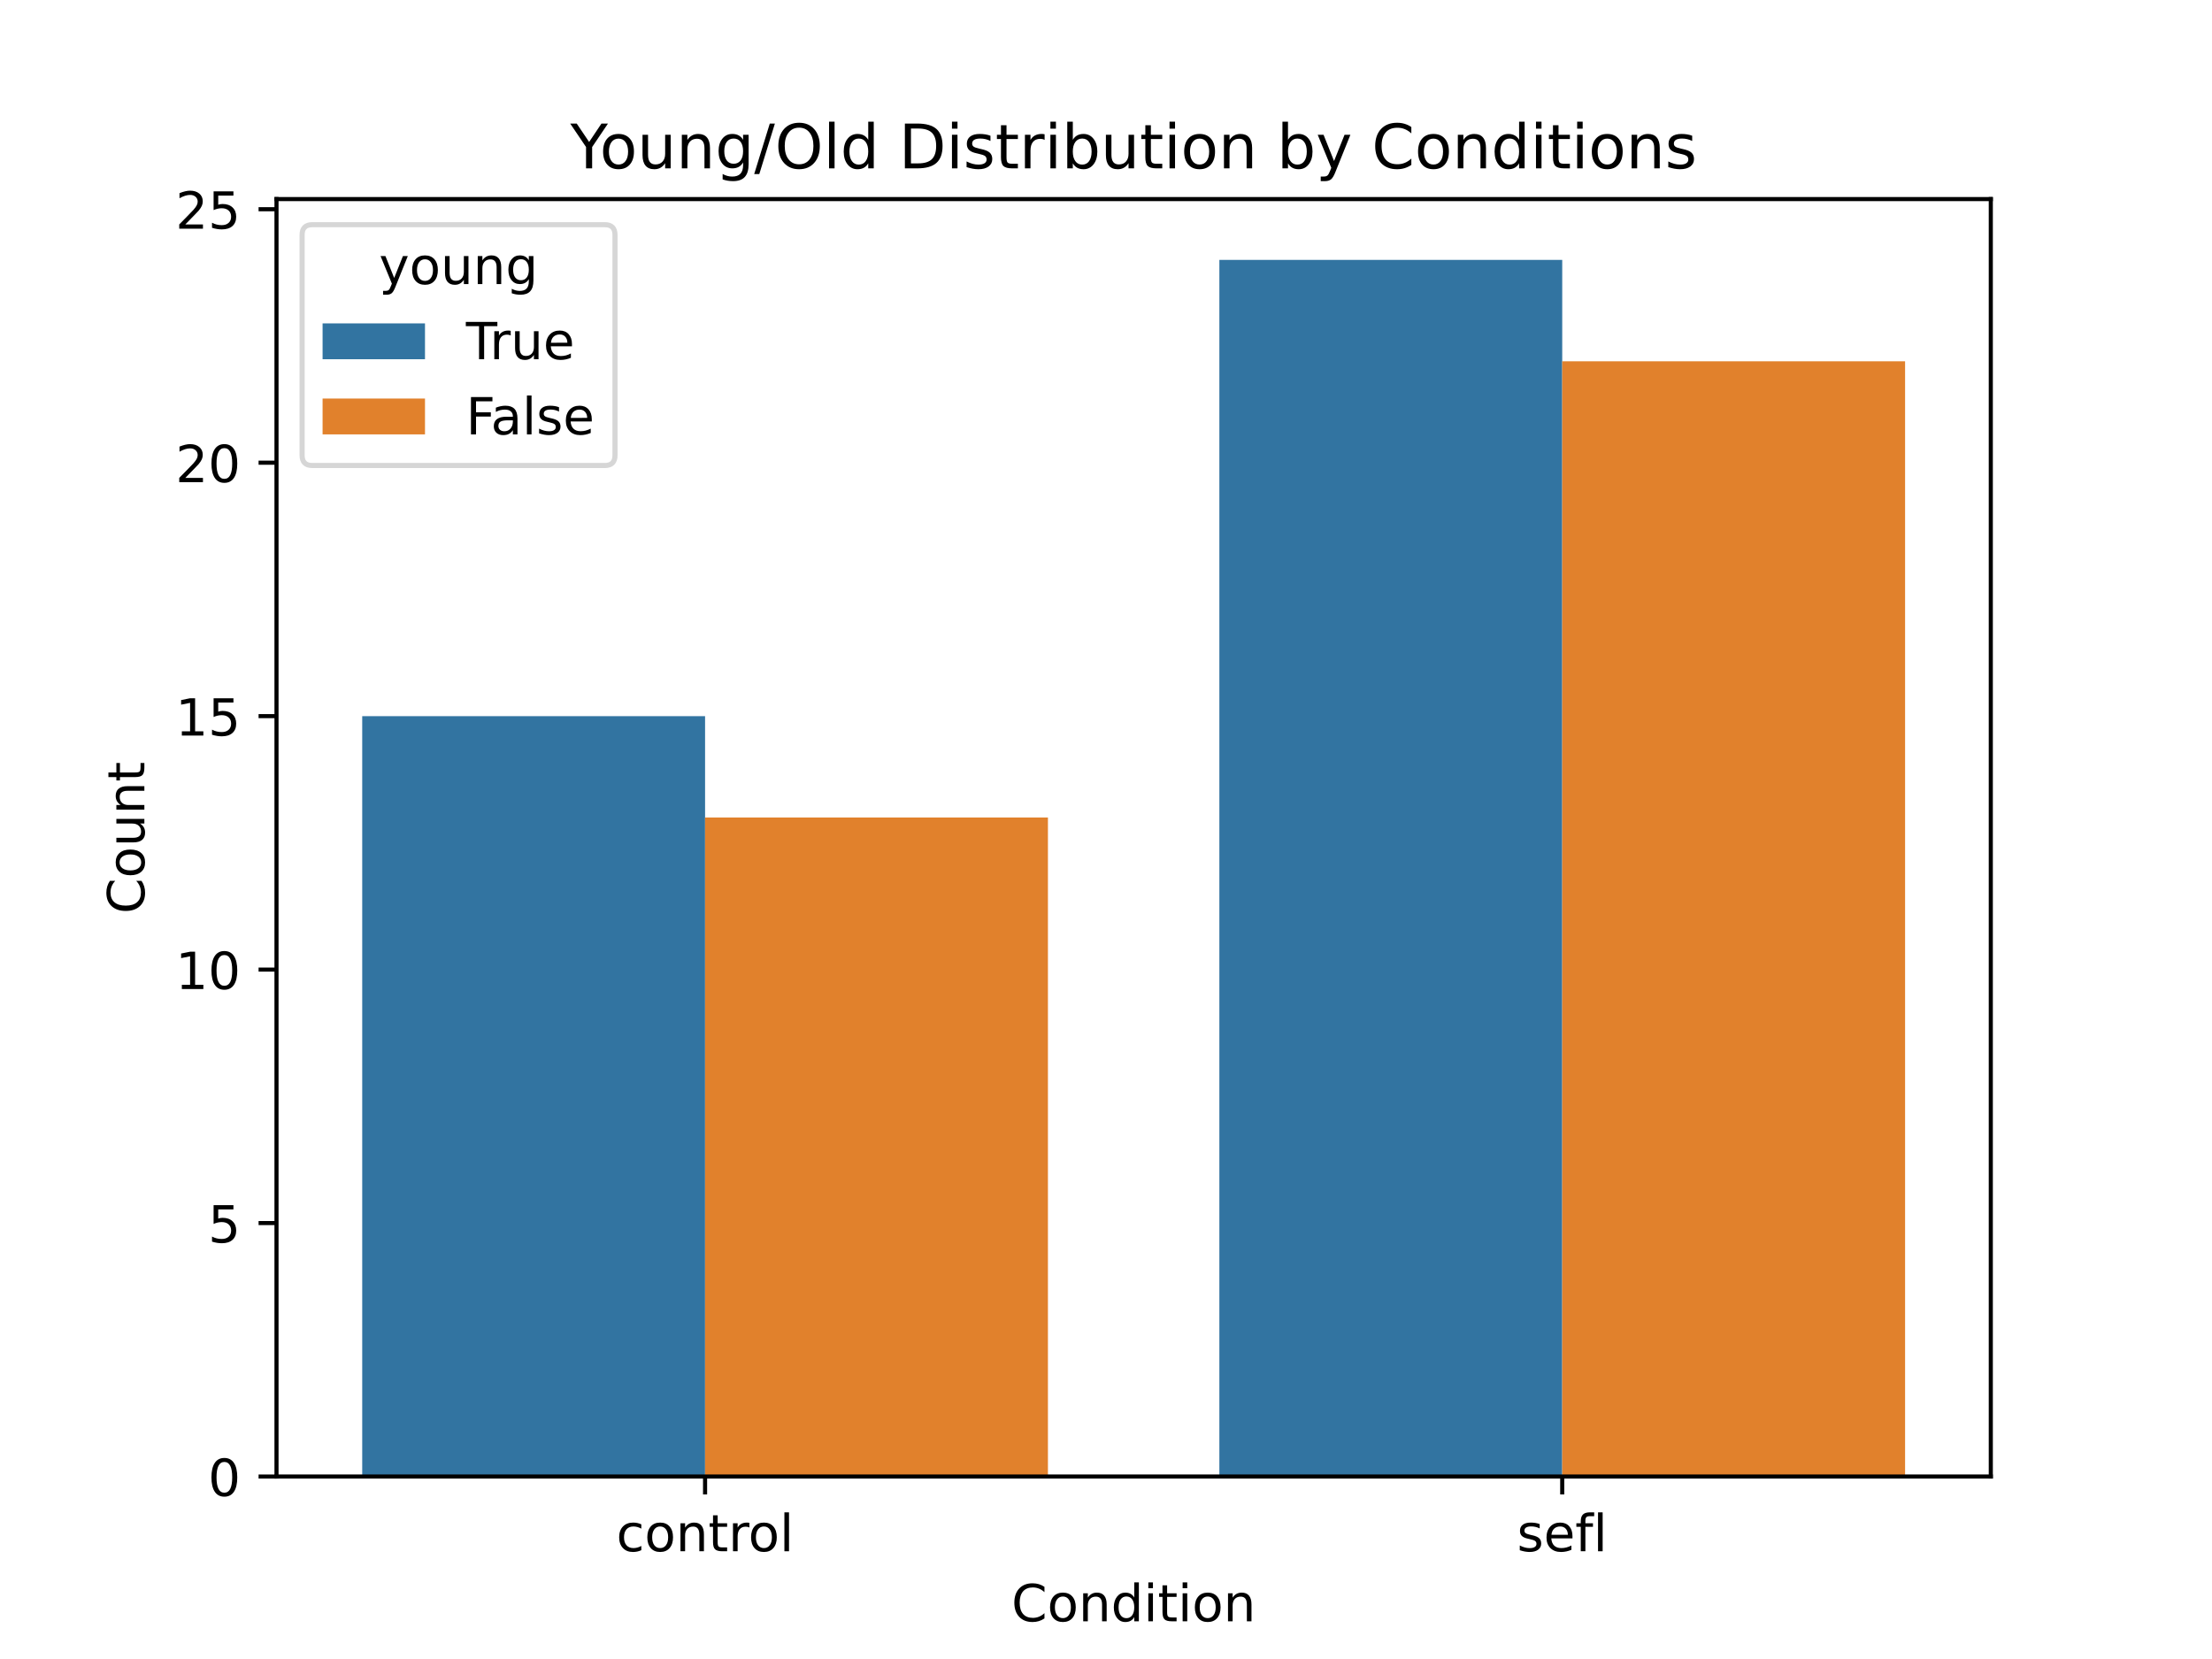
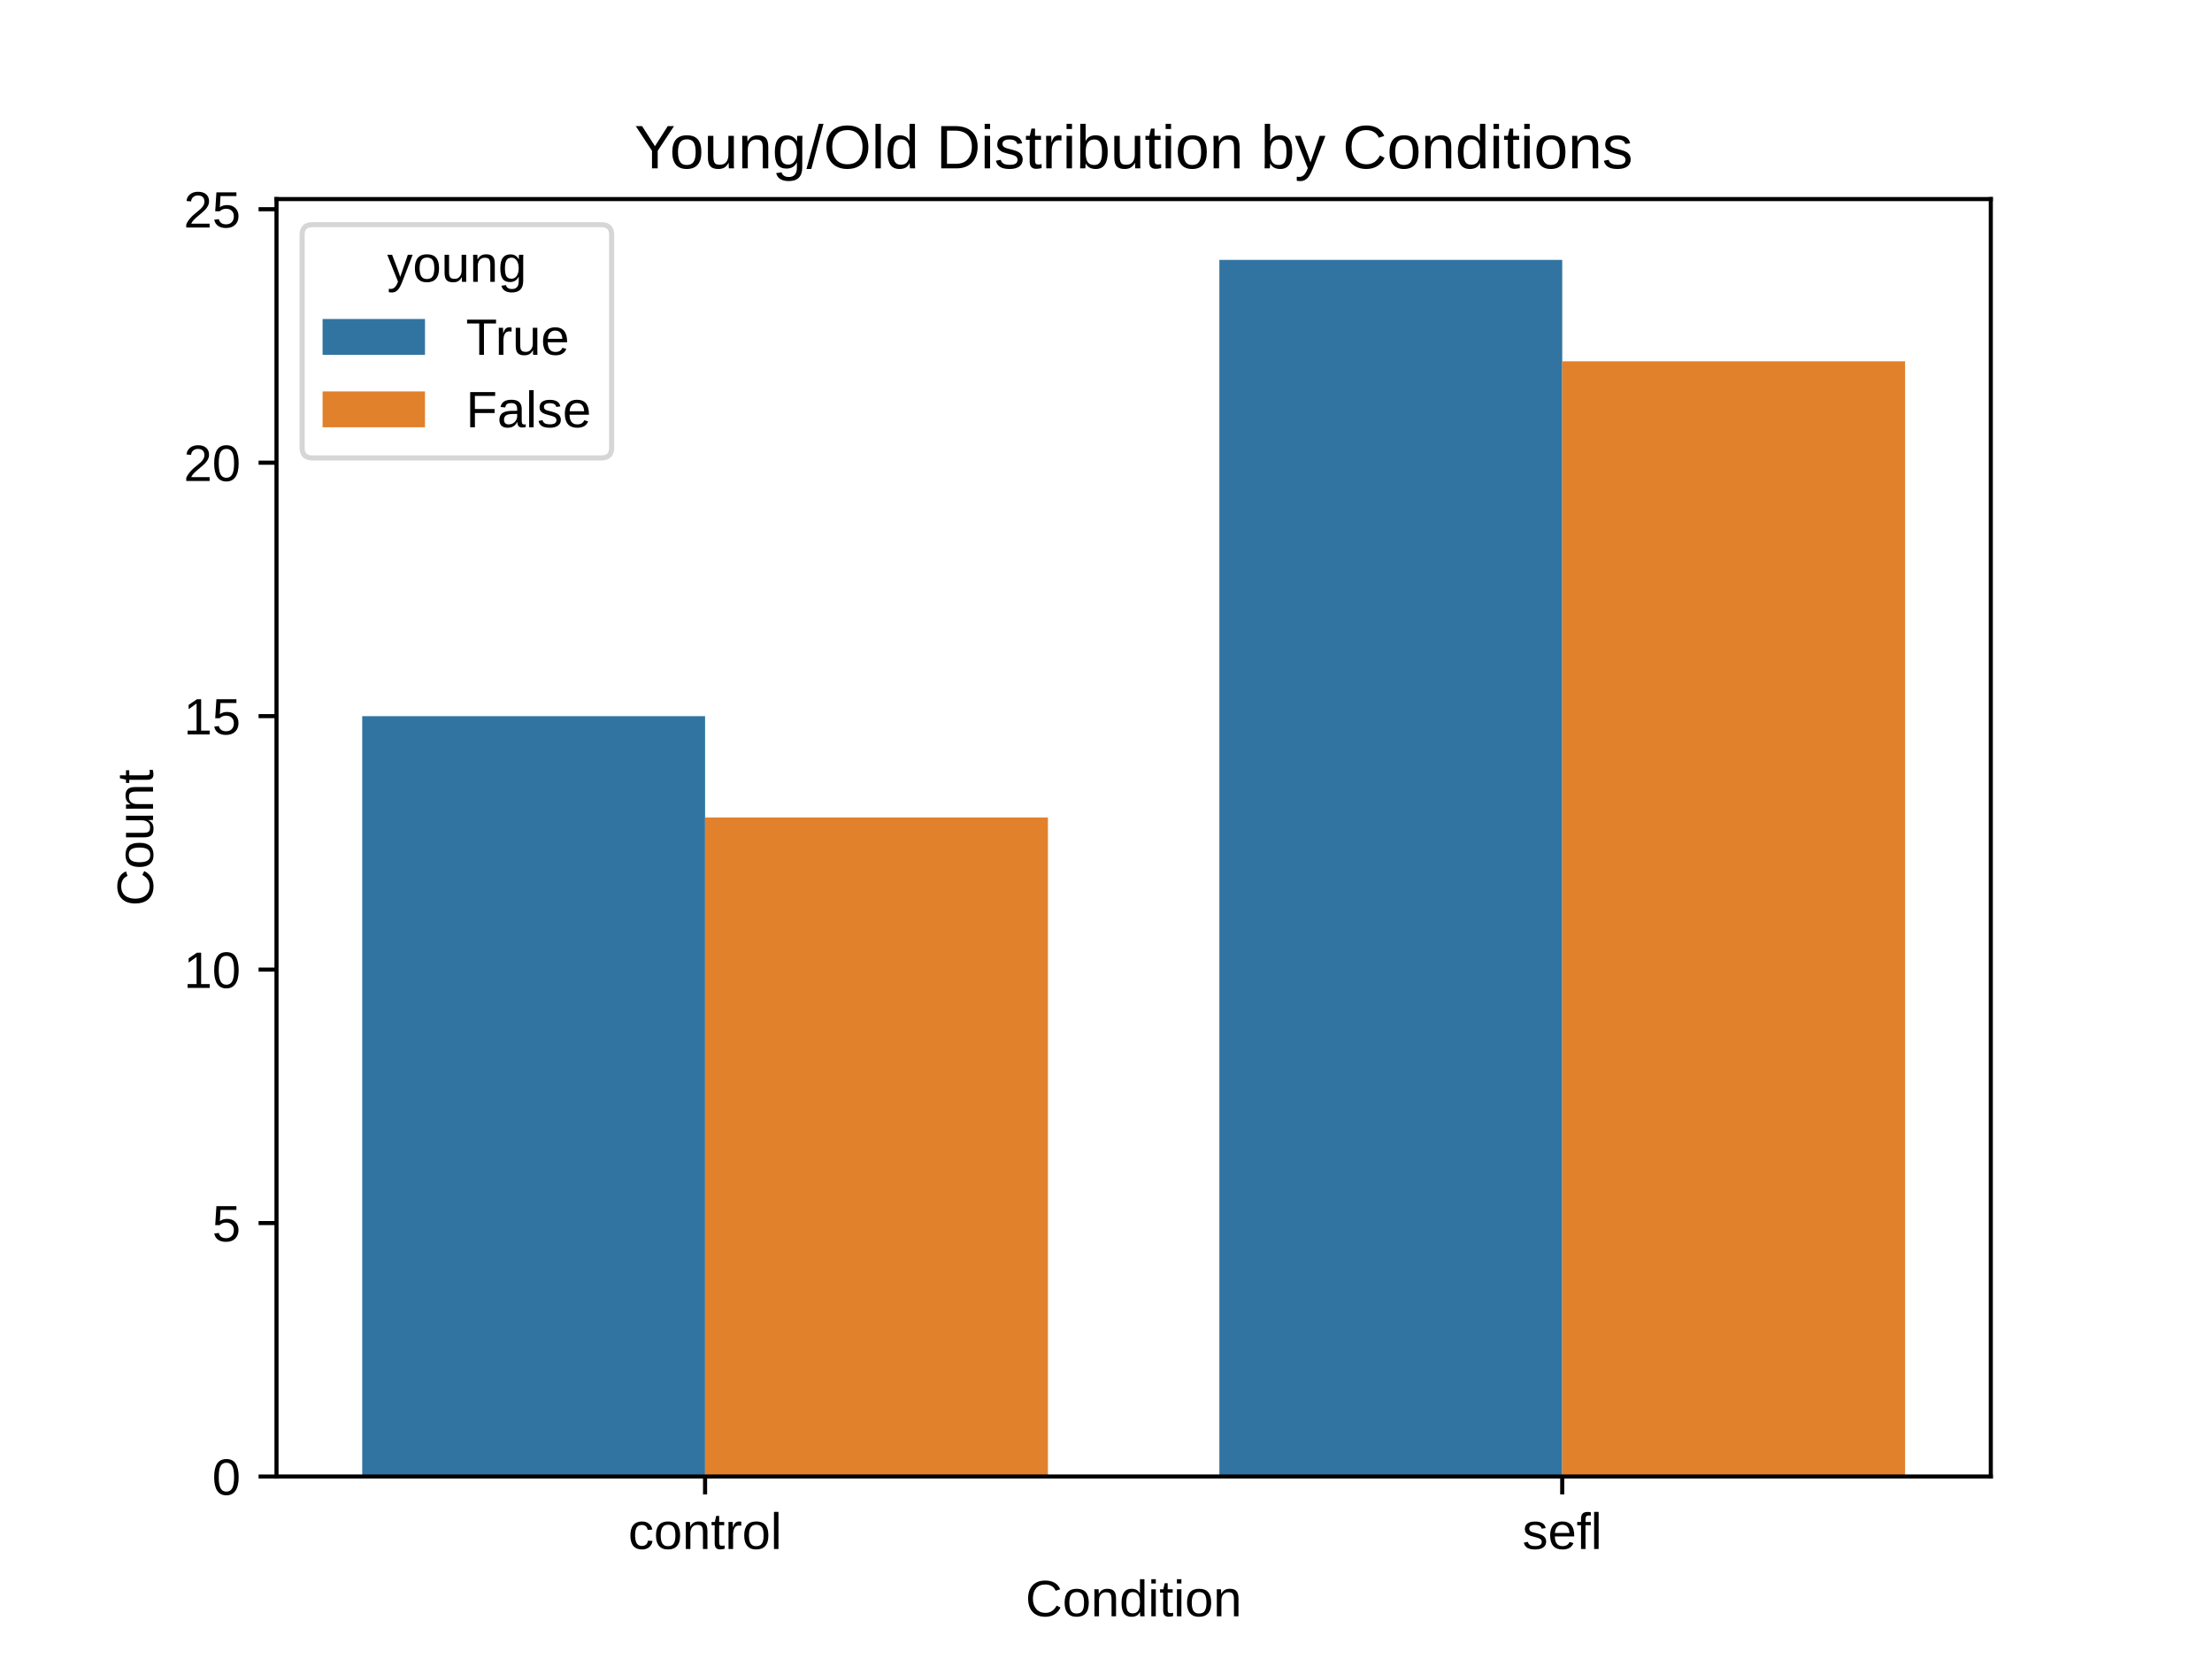
<svg xmlns="http://www.w3.org/2000/svg" xmlns:xlink="http://www.w3.org/1999/xlink" width="432pt" height="324pt" viewBox="0 0 432 324" version="1.1">
  <defs>
    <style type="text/css">*{stroke-linejoin: round; stroke-linecap: butt}</style>
  </defs>
  <g id="figure_1">
    <g id="patch_1">
      <path d="M 0 324  L 432 324  L 432 0  L 0 0  z " style="fill: #ffffff" />
    </g>
    <g id="axes_1">
      <g id="patch_2">
        <path d="M 54 288.36  L 388.8 288.36  L 388.8 38.88  L 54 38.88  z " style="fill: #ffffff" />
      </g>
      <g id="patch_3">
-         <path d="M 70.74 288.36  L 137.7 288.36  L 137.7 139.86  L 70.74 139.86  z " clip-path="url(#p9f342879b4)" style="fill: #3274a1" />
+         <path d="M 70.74 288.36  L 137.7 288.36  L 137.7 139.86  L 70.74 139.86  z " clip-path="url(#p4b5f8aa214)" style="fill: #3274a1" />
      </g>
      <g id="patch_4">
-         <path d="M 238.14 288.36  L 305.1 288.36  L 305.1 50.76  L 238.14 50.76  z " clip-path="url(#p9f342879b4)" style="fill: #3274a1" />
+         <path d="M 238.14 288.36  L 305.1 288.36  L 305.1 50.76  L 238.14 50.76  z " clip-path="url(#p4b5f8aa214)" style="fill: #3274a1" />
      </g>
      <g id="patch_5">
-         <path d="M 137.7 288.36  L 204.66 288.36  L 204.66 159.66  L 137.7 159.66  z " clip-path="url(#p9f342879b4)" style="fill: #e1812c" />
+         <path d="M 137.7 288.36  L 204.66 288.36  L 204.66 159.66  L 137.7 159.66  z " clip-path="url(#p4b5f8aa214)" style="fill: #e1812c" />
      </g>
      <g id="patch_6">
-         <path d="M 305.1 288.36  L 372.06 288.36  L 372.06 70.56  L 305.1 70.56  z " clip-path="url(#p9f342879b4)" style="fill: #e1812c" />
+         <path d="M 305.1 288.36  L 372.06 288.36  L 372.06 70.56  L 305.1 70.56  z " clip-path="url(#p4b5f8aa214)" style="fill: #e1812c" />
      </g>
      <g id="patch_7">
-         <path d="M 137.7 288.36  L 137.7 288.36  L 137.7 288.36  L 137.7 288.36  z " clip-path="url(#p9f342879b4)" style="fill: #3274a1" />
+         <path d="M 137.7 288.36  L 137.7 288.36  L 137.7 288.36  L 137.7 288.36  z " clip-path="url(#p4b5f8aa214)" style="fill: #3274a1" />
      </g>
      <g id="patch_8">
-         <path d="M 137.7 288.36  L 137.7 288.36  L 137.7 288.36  L 137.7 288.36  z " clip-path="url(#p9f342879b4)" style="fill: #e1812c" />
+         <path d="M 137.7 288.36  L 137.7 288.36  L 137.7 288.36  L 137.7 288.36  z " clip-path="url(#p4b5f8aa214)" style="fill: #e1812c" />
      </g>
      <g id="matplotlib.axis_1">
        <g id="xtick_1">
          <g id="line2d_1">
            <defs>
-               <path id="m34fe8daf1c" d="M 0 0  L 0 3.5  " style="stroke: #000000; stroke-width: 0.8" />
+               <path id="m17a71f8fce" d="M 0 0  L 0 3.5  " style="stroke: #000000; stroke-width: 0.8" />
            </defs>
            <g>
-               <use xlink:href="#m34fe8daf1c" x="137.7" y="288.36" style="stroke: #000000; stroke-width: 0.8" />
+               <use xlink:href="#m17a71f8fce" x="137.7" y="288.36" style="stroke: #000000; stroke-width: 0.8" />
            </g>
          </g>
          <g id="text_1">
-             <g transform="translate(120.3711 302.9584) scale(0.1 -0.1)">
-               <defs>
-                 <path id="DejaVuSans-63" d="M 3122 3366  L 3122 2828  Q 2878 2963 2633 3030  Q 2388 3097 2138 3097  Q 1578 3097 1268 2742  Q 959 2388 959 1747  Q 959 1106 1268 751  Q 1578 397 2138 397  Q 2388 397 2633 464  Q 2878 531 3122 666  L 3122 134  Q 2881 22 2623 -34  Q 2366 -91 2075 -91  Q 1284 -91 818 406  Q 353 903 353 1747  Q 353 2603 823 3093  Q 1294 3584 2113 3584  Q 2378 3584 2631 3529  Q 2884 3475 3122 3366  z " transform="scale(0.015625)" />
-                 <path id="DejaVuSans-6f" d="M 1959 3097  Q 1497 3097 1228 2736  Q 959 2375 959 1747  Q 959 1119 1226 758  Q 1494 397 1959 397  Q 2419 397 2687 759  Q 2956 1122 2956 1747  Q 2956 2369 2687 2733  Q 2419 3097 1959 3097  z M 1959 3584  Q 2709 3584 3137 3096  Q 3566 2609 3566 1747  Q 3566 888 3137 398  Q 2709 -91 1959 -91  Q 1206 -91 779 398  Q 353 888 353 1747  Q 353 2609 779 3096  Q 1206 3584 1959 3584  z " transform="scale(0.015625)" />
-                 <path id="DejaVuSans-6e" d="M 3513 2113  L 3513 0  L 2938 0  L 2938 2094  Q 2938 2591 2744 2837  Q 2550 3084 2163 3084  Q 1697 3084 1428 2787  Q 1159 2491 1159 1978  L 1159 0  L 581 0  L 581 3500  L 1159 3500  L 1159 2956  Q 1366 3272 1645 3428  Q 1925 3584 2291 3584  Q 2894 3584 3203 3211  Q 3513 2838 3513 2113  z " transform="scale(0.015625)" />
-                 <path id="DejaVuSans-74" d="M 1172 4494  L 1172 3500  L 2356 3500  L 2356 3053  L 1172 3053  L 1172 1153  Q 1172 725 1289 603  Q 1406 481 1766 481  L 2356 481  L 2356 0  L 1766 0  Q 1100 0 847 248  Q 594 497 594 1153  L 594 3053  L 172 3053  L 172 3500  L 594 3500  L 594 4494  L 1172 4494  z " transform="scale(0.015625)" />
-                 <path id="DejaVuSans-72" d="M 2631 2963  Q 2534 3019 2420 3045  Q 2306 3072 2169 3072  Q 1681 3072 1420 2755  Q 1159 2438 1159 1844  L 1159 0  L 581 0  L 581 3500  L 1159 3500  L 1159 2956  Q 1341 3275 1631 3429  Q 1922 3584 2338 3584  Q 2397 3584 2469 3576  Q 2541 3569 2628 3553  L 2631 2963  z " transform="scale(0.015625)" />
-                 <path id="DejaVuSans-6c" d="M 603 4863  L 1178 4863  L 1178 0  L 603 0  L 603 4863  z " transform="scale(0.015625)" />
-               </defs>
-               <use xlink:href="#DejaVuSans-63" />
-               <use xlink:href="#DejaVuSans-6f" x="54.98" />
-               <use xlink:href="#DejaVuSans-6e" x="116.162" />
-               <use xlink:href="#DejaVuSans-74" x="179.541" />
-               <use xlink:href="#DejaVuSans-72" x="218.75" />
-               <use xlink:href="#DejaVuSans-6f" x="257.613" />
-               <use xlink:href="#DejaVuSans-6c" x="318.795" />
-             </g>
+             <text style="font-size: 10px; font-family: 'Arial', 'Helvetica', 'DejaVu Sans', sans-serif; text-anchor: middle" x="137.7" y="302.518" transform="rotate(-0 137.7 302.5178)">control</text>
          </g>
        </g>
        <g id="xtick_2">
          <g id="line2d_2">
            <g>
-               <use xlink:href="#m34fe8daf1c" x="305.1" y="288.36" style="stroke: #000000; stroke-width: 0.8" />
+               <use xlink:href="#m17a71f8fce" x="305.1" y="288.36" style="stroke: #000000; stroke-width: 0.8" />
            </g>
          </g>
          <g id="text_2">
-             <g transform="translate(296.2695 302.9584) scale(0.1 -0.1)">
-               <defs>
-                 <path id="DejaVuSans-73" d="M 2834 3397  L 2834 2853  Q 2591 2978 2328 3040  Q 2066 3103 1784 3103  Q 1356 3103 1142 2972  Q 928 2841 928 2578  Q 928 2378 1081 2264  Q 1234 2150 1697 2047  L 1894 2003  Q 2506 1872 2764 1633  Q 3022 1394 3022 966  Q 3022 478 2636 193  Q 2250 -91 1575 -91  Q 1294 -91 989 -36  Q 684 19 347 128  L 347 722  Q 666 556 975 473  Q 1284 391 1588 391  Q 1994 391 2212 530  Q 2431 669 2431 922  Q 2431 1156 2273 1281  Q 2116 1406 1581 1522  L 1381 1569  Q 847 1681 609 1914  Q 372 2147 372 2553  Q 372 3047 722 3315  Q 1072 3584 1716 3584  Q 2034 3584 2315 3537  Q 2597 3491 2834 3397  z " transform="scale(0.015625)" />
-                 <path id="DejaVuSans-65" d="M 3597 1894  L 3597 1613  L 953 1613  Q 991 1019 1311 708  Q 1631 397 2203 397  Q 2534 397 2845 478  Q 3156 559 3463 722  L 3463 178  Q 3153 47 2828 -22  Q 2503 -91 2169 -91  Q 1331 -91 842 396  Q 353 884 353 1716  Q 353 2575 817 3079  Q 1281 3584 2069 3584  Q 2775 3584 3186 3129  Q 3597 2675 3597 1894  z M 3022 2063  Q 3016 2534 2758 2815  Q 2500 3097 2075 3097  Q 1594 3097 1305 2825  Q 1016 2553 972 2059  L 3022 2063  z " transform="scale(0.015625)" />
-                 <path id="DejaVuSans-66" d="M 2375 4863  L 2375 4384  L 1825 4384  Q 1516 4384 1395 4259  Q 1275 4134 1275 3809  L 1275 3500  L 2222 3500  L 2222 3053  L 1275 3053  L 1275 0  L 697 0  L 697 3053  L 147 3053  L 147 3500  L 697 3500  L 697 3744  Q 697 4328 969 4595  Q 1241 4863 1831 4863  L 2375 4863  z " transform="scale(0.015625)" />
-               </defs>
-               <use xlink:href="#DejaVuSans-73" />
-               <use xlink:href="#DejaVuSans-65" x="52.1" />
-               <use xlink:href="#DejaVuSans-66" x="113.623" />
-               <use xlink:href="#DejaVuSans-6c" x="148.828" />
-             </g>
+             <text style="font-size: 10px; font-family: 'Arial', 'Helvetica', 'DejaVu Sans', sans-serif; text-anchor: middle" x="305.1" y="302.518" transform="rotate(-0 305.1 302.5178)">sefl</text>
          </g>
        </g>
        <g id="text_3">
-           <g transform="translate(197.5398 316.6366) scale(0.1 -0.1)">
-             <defs>
-               <path id="DejaVuSans-43" d="M 4122 4306  L 4122 3641  Q 3803 3938 3442 4084  Q 3081 4231 2675 4231  Q 1875 4231 1450 3742  Q 1025 3253 1025 2328  Q 1025 1406 1450 917  Q 1875 428 2675 428  Q 3081 428 3442 575  Q 3803 722 4122 1019  L 4122 359  Q 3791 134 3420 21  Q 3050 -91 2638 -91  Q 1578 -91 968 557  Q 359 1206 359 2328  Q 359 3453 968 4101  Q 1578 4750 2638 4750  Q 3056 4750 3426 4639  Q 3797 4528 4122 4306  z " transform="scale(0.015625)" />
-               <path id="DejaVuSans-64" d="M 2906 2969  L 2906 4863  L 3481 4863  L 3481 0  L 2906 0  L 2906 525  Q 2725 213 2448 61  Q 2172 -91 1784 -91  Q 1150 -91 751 415  Q 353 922 353 1747  Q 353 2572 751 3078  Q 1150 3584 1784 3584  Q 2172 3584 2448 3432  Q 2725 3281 2906 2969  z M 947 1747  Q 947 1113 1208 752  Q 1469 391 1925 391  Q 2381 391 2643 752  Q 2906 1113 2906 1747  Q 2906 2381 2643 2742  Q 2381 3103 1925 3103  Q 1469 3103 1208 2742  Q 947 2381 947 1747  z " transform="scale(0.015625)" />
-               <path id="DejaVuSans-69" d="M 603 3500  L 1178 3500  L 1178 0  L 603 0  L 603 3500  z M 603 4863  L 1178 4863  L 1178 4134  L 603 4134  L 603 4863  z " transform="scale(0.015625)" />
-             </defs>
-             <use xlink:href="#DejaVuSans-43" />
-             <use xlink:href="#DejaVuSans-6f" x="69.824" />
-             <use xlink:href="#DejaVuSans-6e" x="131.006" />
-             <use xlink:href="#DejaVuSans-64" x="194.385" />
-             <use xlink:href="#DejaVuSans-69" x="257.861" />
-             <use xlink:href="#DejaVuSans-74" x="285.645" />
-             <use xlink:href="#DejaVuSans-69" x="324.854" />
-             <use xlink:href="#DejaVuSans-6f" x="352.637" />
-             <use xlink:href="#DejaVuSans-6e" x="413.818" />
-           </g>
+           <text style="font-size: 10px; font-family: 'Arial', 'Helvetica', 'DejaVu Sans', sans-serif; text-anchor: middle" x="221.4" y="315.663" transform="rotate(-0 221.4 315.6631)">Condition</text>
        </g>
      </g>
      <g id="matplotlib.axis_2">
        <g id="ytick_1">
          <g id="line2d_3">
            <defs>
-               <path id="ma2d8e4b550" d="M 0 0  L -3.5 0  " style="stroke: #000000; stroke-width: 0.8" />
+               <path id="m137629e805" d="M 0 0  L -3.5 0  " style="stroke: #000000; stroke-width: 0.8" />
            </defs>
            <g>
-               <use xlink:href="#ma2d8e4b550" x="54" y="288.36" style="stroke: #000000; stroke-width: 0.8" />
+               <use xlink:href="#m137629e805" x="54" y="288.36" style="stroke: #000000; stroke-width: 0.8" />
            </g>
          </g>
          <g id="text_4">
-             <g transform="translate(40.6375 292.1592) scale(0.1 -0.1)">
-               <defs>
-                 <path id="DejaVuSans-30" d="M 2034 4250  Q 1547 4250 1301 3770  Q 1056 3291 1056 2328  Q 1056 1369 1301 889  Q 1547 409 2034 409  Q 2525 409 2770 889  Q 3016 1369 3016 2328  Q 3016 3291 2770 3770  Q 2525 4250 2034 4250  z M 2034 4750  Q 2819 4750 3233 4129  Q 3647 3509 3647 2328  Q 3647 1150 3233 529  Q 2819 -91 2034 -91  Q 1250 -91 836 529  Q 422 1150 422 2328  Q 422 3509 836 4129  Q 1250 4750 2034 4750  z " transform="scale(0.015625)" />
-               </defs>
-               <use xlink:href="#DejaVuSans-30" />
-             </g>
+             <text style="font-size: 10px; font-family: 'Arial', 'Helvetica', 'DejaVu Sans', sans-serif; text-anchor: end" x="47" y="291.939" transform="rotate(-0 47 291.9389)">0</text>
          </g>
        </g>
        <g id="ytick_2">
          <g id="line2d_4">
            <g>
-               <use xlink:href="#ma2d8e4b550" x="54" y="238.86" style="stroke: #000000; stroke-width: 0.8" />
+               <use xlink:href="#m137629e805" x="54" y="238.86" style="stroke: #000000; stroke-width: 0.8" />
            </g>
          </g>
          <g id="text_5">
-             <g transform="translate(40.6375 242.6592) scale(0.1 -0.1)">
-               <defs>
-                 <path id="DejaVuSans-35" d="M 691 4666  L 3169 4666  L 3169 4134  L 1269 4134  L 1269 2991  Q 1406 3038 1543 3061  Q 1681 3084 1819 3084  Q 2600 3084 3056 2656  Q 3513 2228 3513 1497  Q 3513 744 3044 326  Q 2575 -91 1722 -91  Q 1428 -91 1123 -41  Q 819 9 494 109  L 494 744  Q 775 591 1075 516  Q 1375 441 1709 441  Q 2250 441 2565 725  Q 2881 1009 2881 1497  Q 2881 1984 2565 2268  Q 2250 2553 1709 2553  Q 1456 2553 1204 2497  Q 953 2441 691 2322  L 691 4666  z " transform="scale(0.015625)" />
-               </defs>
-               <use xlink:href="#DejaVuSans-35" />
-             </g>
+             <text style="font-size: 10px; font-family: 'Arial', 'Helvetica', 'DejaVu Sans', sans-serif; text-anchor: end" x="47" y="242.439" transform="rotate(-0 47 242.4389)">5</text>
          </g>
        </g>
        <g id="ytick_3">
          <g id="line2d_5">
            <g>
-               <use xlink:href="#ma2d8e4b550" x="54" y="189.36" style="stroke: #000000; stroke-width: 0.8" />
+               <use xlink:href="#m137629e805" x="54" y="189.36" style="stroke: #000000; stroke-width: 0.8" />
            </g>
          </g>
          <g id="text_6">
-             <g transform="translate(34.275 193.1592) scale(0.1 -0.1)">
-               <defs>
-                 <path id="DejaVuSans-31" d="M 794 531  L 1825 531  L 1825 4091  L 703 3866  L 703 4441  L 1819 4666  L 2450 4666  L 2450 531  L 3481 531  L 3481 0  L 794 0  L 794 531  z " transform="scale(0.015625)" />
-               </defs>
-               <use xlink:href="#DejaVuSans-31" />
-               <use xlink:href="#DejaVuSans-30" x="63.623" />
-             </g>
+             <text style="font-size: 10px; font-family: 'Arial', 'Helvetica', 'DejaVu Sans', sans-serif; text-anchor: end" x="47" y="192.939" transform="rotate(-0 47 192.9389)">10</text>
          </g>
        </g>
        <g id="ytick_4">
          <g id="line2d_6">
            <g>
-               <use xlink:href="#ma2d8e4b550" x="54" y="139.86" style="stroke: #000000; stroke-width: 0.8" />
+               <use xlink:href="#m137629e805" x="54" y="139.86" style="stroke: #000000; stroke-width: 0.8" />
            </g>
          </g>
          <g id="text_7">
-             <g transform="translate(34.275 143.6592) scale(0.1 -0.1)">
-               <use xlink:href="#DejaVuSans-31" />
-               <use xlink:href="#DejaVuSans-35" x="63.623" />
-             </g>
+             <text style="font-size: 10px; font-family: 'Arial', 'Helvetica', 'DejaVu Sans', sans-serif; text-anchor: end" x="47" y="143.439" transform="rotate(-0 47 143.4389)">15</text>
          </g>
        </g>
        <g id="ytick_5">
          <g id="line2d_7">
            <g>
-               <use xlink:href="#ma2d8e4b550" x="54" y="90.36" style="stroke: #000000; stroke-width: 0.8" />
+               <use xlink:href="#m137629e805" x="54" y="90.36" style="stroke: #000000; stroke-width: 0.8" />
            </g>
          </g>
          <g id="text_8">
-             <g transform="translate(34.275 94.15922) scale(0.1 -0.1)">
-               <defs>
-                 <path id="DejaVuSans-32" d="M 1228 531  L 3431 531  L 3431 0  L 469 0  L 469 531  Q 828 903 1448 1529  Q 2069 2156 2228 2338  Q 2531 2678 2651 2914  Q 2772 3150 2772 3378  Q 2772 3750 2511 3984  Q 2250 4219 1831 4219  Q 1534 4219 1204 4116  Q 875 4013 500 3803  L 500 4441  Q 881 4594 1212 4672  Q 1544 4750 1819 4750  Q 2544 4750 2975 4387  Q 3406 4025 3406 3419  Q 3406 3131 3298 2873  Q 3191 2616 2906 2266  Q 2828 2175 2409 1742  Q 1991 1309 1228 531  z " transform="scale(0.015625)" />
-               </defs>
-               <use xlink:href="#DejaVuSans-32" />
-               <use xlink:href="#DejaVuSans-30" x="63.623" />
-             </g>
+             <text style="font-size: 10px; font-family: 'Arial', 'Helvetica', 'DejaVu Sans', sans-serif; text-anchor: end" x="47" y="93.939" transform="rotate(-0 47 93.93891)">20</text>
          </g>
        </g>
        <g id="ytick_6">
          <g id="line2d_8">
            <g>
-               <use xlink:href="#ma2d8e4b550" x="54" y="40.86" style="stroke: #000000; stroke-width: 0.8" />
+               <use xlink:href="#m137629e805" x="54" y="40.86" style="stroke: #000000; stroke-width: 0.8" />
            </g>
          </g>
          <g id="text_9">
-             <g transform="translate(34.275 44.65922) scale(0.1 -0.1)">
-               <use xlink:href="#DejaVuSans-32" />
-               <use xlink:href="#DejaVuSans-35" x="63.623" />
-             </g>
+             <text style="font-size: 10px; font-family: 'Arial', 'Helvetica', 'DejaVu Sans', sans-serif; text-anchor: end" x="47" y="44.439" transform="rotate(-0 47 44.43891)">25</text>
          </g>
        </g>
        <g id="text_10">
-           <g transform="translate(28.19531 178.4684) rotate(-90) scale(0.1 -0.1)">
-             <defs>
-               <path id="DejaVuSans-75" d="M 544 1381  L 544 3500  L 1119 3500  L 1119 1403  Q 1119 906 1312 657  Q 1506 409 1894 409  Q 2359 409 2629 706  Q 2900 1003 2900 1516  L 2900 3500  L 3475 3500  L 3475 0  L 2900 0  L 2900 538  Q 2691 219 2414 64  Q 2138 -91 1772 -91  Q 1169 -91 856 284  Q 544 659 544 1381  z M 1991 3584  L 1991 3584  z " transform="scale(0.015625)" />
-             </defs>
-             <use xlink:href="#DejaVuSans-43" />
-             <use xlink:href="#DejaVuSans-6f" x="69.824" />
-             <use xlink:href="#DejaVuSans-75" x="131.006" />
-             <use xlink:href="#DejaVuSans-6e" x="194.385" />
-             <use xlink:href="#DejaVuSans-74" x="257.764" />
-           </g>
+           <text style="font-size: 10px; font-family: 'Arial', 'Helvetica', 'DejaVu Sans', sans-serif; text-anchor: middle" x="29.891" y="163.62" transform="rotate(-90 29.89062 163.62)">Count</text>
        </g>
      </g>
      <g id="patch_9">
        <path d="M 54 288.36  L 54 38.88  " style="fill: none; stroke: #000000; stroke-width: 0.8; stroke-linejoin: miter; stroke-linecap: square" />
      </g>
      <g id="patch_10">
        <path d="M 388.8 288.36  L 388.8 38.88  " style="fill: none; stroke: #000000; stroke-width: 0.8; stroke-linejoin: miter; stroke-linecap: square" />
      </g>
      <g id="patch_11">
        <path d="M 54 288.36  L 388.8 288.36  " style="fill: none; stroke: #000000; stroke-width: 0.8; stroke-linejoin: miter; stroke-linecap: square" />
      </g>
      <g id="patch_12">
        <path d="M 54 38.88  L 388.8 38.88  " style="fill: none; stroke: #000000; stroke-width: 0.8; stroke-linejoin: miter; stroke-linecap: square" />
      </g>
      <g id="text_11">
-         <g transform="translate(111.3834 32.88) scale(0.12 -0.12)">
-           <defs>
-             <path id="DejaVuSans-59" d="M -13 4666  L 666 4666  L 1959 2747  L 3244 4666  L 3922 4666  L 2272 2222  L 2272 0  L 1638 0  L 1638 2222  L -13 4666  z " transform="scale(0.015625)" />
-             <path id="DejaVuSans-67" d="M 2906 1791  Q 2906 2416 2648 2759  Q 2391 3103 1925 3103  Q 1463 3103 1205 2759  Q 947 2416 947 1791  Q 947 1169 1205 825  Q 1463 481 1925 481  Q 2391 481 2648 825  Q 2906 1169 2906 1791  z M 3481 434  Q 3481 -459 3084 -895  Q 2688 -1331 1869 -1331  Q 1566 -1331 1297 -1286  Q 1028 -1241 775 -1147  L 775 -588  Q 1028 -725 1275 -790  Q 1522 -856 1778 -856  Q 2344 -856 2625 -561  Q 2906 -266 2906 331  L 2906 616  Q 2728 306 2450 153  Q 2172 0 1784 0  Q 1141 0 747 490  Q 353 981 353 1791  Q 353 2603 747 3093  Q 1141 3584 1784 3584  Q 2172 3584 2450 3431  Q 2728 3278 2906 2969  L 2906 3500  L 3481 3500  L 3481 434  z " transform="scale(0.015625)" />
-             <path id="DejaVuSans-2f" d="M 1625 4666  L 2156 4666  L 531 -594  L 0 -594  L 1625 4666  z " transform="scale(0.015625)" />
-             <path id="DejaVuSans-4f" d="M 2522 4238  Q 1834 4238 1429 3725  Q 1025 3213 1025 2328  Q 1025 1447 1429 934  Q 1834 422 2522 422  Q 3209 422 3611 934  Q 4013 1447 4013 2328  Q 4013 3213 3611 3725  Q 3209 4238 2522 4238  z M 2522 4750  Q 3503 4750 4090 4092  Q 4678 3434 4678 2328  Q 4678 1225 4090 567  Q 3503 -91 2522 -91  Q 1538 -91 948 565  Q 359 1222 359 2328  Q 359 3434 948 4092  Q 1538 4750 2522 4750  z " transform="scale(0.015625)" />
-             <path id="DejaVuSans-20" transform="scale(0.015625)" />
-             <path id="DejaVuSans-44" d="M 1259 4147  L 1259 519  L 2022 519  Q 2988 519 3436 956  Q 3884 1394 3884 2338  Q 3884 3275 3436 3711  Q 2988 4147 2022 4147  L 1259 4147  z M 628 4666  L 1925 4666  Q 3281 4666 3915 4102  Q 4550 3538 4550 2338  Q 4550 1131 3912 565  Q 3275 0 1925 0  L 628 0  L 628 4666  z " transform="scale(0.015625)" />
-             <path id="DejaVuSans-62" d="M 3116 1747  Q 3116 2381 2855 2742  Q 2594 3103 2138 3103  Q 1681 3103 1420 2742  Q 1159 2381 1159 1747  Q 1159 1113 1420 752  Q 1681 391 2138 391  Q 2594 391 2855 752  Q 3116 1113 3116 1747  z M 1159 2969  Q 1341 3281 1617 3432  Q 1894 3584 2278 3584  Q 2916 3584 3314 3078  Q 3713 2572 3713 1747  Q 3713 922 3314 415  Q 2916 -91 2278 -91  Q 1894 -91 1617 61  Q 1341 213 1159 525  L 1159 0  L 581 0  L 581 4863  L 1159 4863  L 1159 2969  z " transform="scale(0.015625)" />
-             <path id="DejaVuSans-79" d="M 2059 -325  Q 1816 -950 1584 -1140  Q 1353 -1331 966 -1331  L 506 -1331  L 506 -850  L 844 -850  Q 1081 -850 1212 -737  Q 1344 -625 1503 -206  L 1606 56  L 191 3500  L 800 3500  L 1894 763  L 2988 3500  L 3597 3500  L 2059 -325  z " transform="scale(0.015625)" />
-           </defs>
-           <use xlink:href="#DejaVuSans-59" />
-           <use xlink:href="#DejaVuSans-6f" x="47.834" />
-           <use xlink:href="#DejaVuSans-75" x="109.016" />
-           <use xlink:href="#DejaVuSans-6e" x="172.395" />
-           <use xlink:href="#DejaVuSans-67" x="235.773" />
-           <use xlink:href="#DejaVuSans-2f" x="299.25" />
-           <use xlink:href="#DejaVuSans-4f" x="332.941" />
-           <use xlink:href="#DejaVuSans-6c" x="411.652" />
-           <use xlink:href="#DejaVuSans-64" x="439.436" />
-           <use xlink:href="#DejaVuSans-20" x="502.912" />
-           <use xlink:href="#DejaVuSans-44" x="534.699" />
-           <use xlink:href="#DejaVuSans-69" x="611.701" />
-           <use xlink:href="#DejaVuSans-73" x="639.484" />
-           <use xlink:href="#DejaVuSans-74" x="691.584" />
-           <use xlink:href="#DejaVuSans-72" x="730.793" />
-           <use xlink:href="#DejaVuSans-69" x="771.906" />
-           <use xlink:href="#DejaVuSans-62" x="799.689" />
-           <use xlink:href="#DejaVuSans-75" x="863.166" />
-           <use xlink:href="#DejaVuSans-74" x="926.545" />
-           <use xlink:href="#DejaVuSans-69" x="965.754" />
-           <use xlink:href="#DejaVuSans-6f" x="993.537" />
-           <use xlink:href="#DejaVuSans-6e" x="1054.719" />
-           <use xlink:href="#DejaVuSans-20" x="1118.098" />
-           <use xlink:href="#DejaVuSans-62" x="1149.885" />
-           <use xlink:href="#DejaVuSans-79" x="1213.361" />
-           <use xlink:href="#DejaVuSans-20" x="1272.541" />
-           <use xlink:href="#DejaVuSans-43" x="1304.328" />
-           <use xlink:href="#DejaVuSans-6f" x="1374.152" />
-           <use xlink:href="#DejaVuSans-6e" x="1435.334" />
-           <use xlink:href="#DejaVuSans-64" x="1498.713" />
-           <use xlink:href="#DejaVuSans-69" x="1562.189" />
-           <use xlink:href="#DejaVuSans-74" x="1589.973" />
-           <use xlink:href="#DejaVuSans-69" x="1629.182" />
-           <use xlink:href="#DejaVuSans-6f" x="1656.965" />
-           <use xlink:href="#DejaVuSans-6e" x="1718.146" />
-           <use xlink:href="#DejaVuSans-73" x="1781.525" />
-         </g>
+         <text style="font-size: 12px; font-family: 'Arial', 'Helvetica', 'DejaVu Sans', sans-serif; text-anchor: middle" x="221.4" y="32.88" transform="rotate(-0 221.4 32.88)">Young/Old Distribution by Conditions</text>
      </g>
      <g id="legend_1">
        <g id="patch_13">
-           <path d="M 61 90.914  L 118.108 90.914  Q 120.108 90.914 120.108 88.914  L 120.108 45.88  Q 120.108 43.88 118.108 43.88  L 61 43.88  Q 59 43.88 59 45.88  L 59 88.914  Q 59 90.914 61 90.914  z " style="fill: #ffffff; opacity: 0.8; stroke: #cccccc; stroke-linejoin: miter" />
+           <path d="M 61 89.433  L 117.452 89.433  Q 119.452 89.433 119.452 87.433  L 119.452 45.88  Q 119.452 43.88 117.452 43.88  L 61 43.88  Q 59 43.88 59 45.88  L 59 87.433  Q 59 89.433 61 89.433  z " style="fill: #ffffff; opacity: 0.8; stroke: #cccccc; stroke-linejoin: miter" />
        </g>
        <g id="text_12">
-           <g transform="translate(74.02344 55.47844) scale(0.1 -0.1)">
-             <use xlink:href="#DejaVuSans-79" />
-             <use xlink:href="#DejaVuSans-6f" x="59.18" />
-             <use xlink:href="#DejaVuSans-75" x="120.361" />
-             <use xlink:href="#DejaVuSans-6e" x="183.74" />
-             <use xlink:href="#DejaVuSans-67" x="247.119" />
-           </g>
+           <text style="font-size: 10px; font-family: 'Arial', 'Helvetica', 'DejaVu Sans', sans-serif; text-anchor: start" x="75.604" y="55.038" transform="rotate(-0 75.60391 55.03781)">young</text>
        </g>
        <g id="patch_14">
-           <path d="M 63 70.157  L 83 70.157  L 83 63.157  L 63 63.157  z " style="fill: #3274a1" />
+           <path d="M 63 69.3  L 83 69.3  L 83 62.3  L 63 62.3  z " style="fill: #3274a1" />
        </g>
        <g id="text_13">
-           <g transform="translate(91 70.15656) scale(0.1 -0.1)">
-             <defs>
-               <path id="DejaVuSans-54" d="M -19 4666  L 3928 4666  L 3928 4134  L 2272 4134  L 2272 0  L 1638 0  L 1638 4134  L -19 4134  L -19 4666  z " transform="scale(0.015625)" />
-             </defs>
-             <use xlink:href="#DejaVuSans-54" />
-             <use xlink:href="#DejaVuSans-72" x="46.334" />
-             <use xlink:href="#DejaVuSans-75" x="87.447" />
-             <use xlink:href="#DejaVuSans-65" x="150.826" />
-           </g>
+           <text style="font-size: 10px; font-family: 'Arial', 'Helvetica', 'DejaVu Sans', sans-serif; text-anchor: start" x="91" y="69.3" transform="rotate(-0 91 69.30031)">True</text>
        </g>
        <g id="patch_15">
-           <path d="M 63 84.835  L 83 84.835  L 83 77.835  L 63 77.835  z " style="fill: #e1812c" />
+           <path d="M 63 83.446  L 83 83.446  L 83 76.446  L 63 76.446  z " style="fill: #e1812c" />
        </g>
        <g id="text_14">
-           <g transform="translate(91 84.83469) scale(0.1 -0.1)">
-             <defs>
-               <path id="DejaVuSans-46" d="M 628 4666  L 3309 4666  L 3309 4134  L 1259 4134  L 1259 2759  L 3109 2759  L 3109 2228  L 1259 2228  L 1259 0  L 628 0  L 628 4666  z " transform="scale(0.015625)" />
-               <path id="DejaVuSans-61" d="M 2194 1759  Q 1497 1759 1228 1600  Q 959 1441 959 1056  Q 959 750 1161 570  Q 1363 391 1709 391  Q 2188 391 2477 730  Q 2766 1069 2766 1631  L 2766 1759  L 2194 1759  z M 3341 1997  L 3341 0  L 2766 0  L 2766 531  Q 2569 213 2275 61  Q 1981 -91 1556 -91  Q 1019 -91 701 211  Q 384 513 384 1019  Q 384 1609 779 1909  Q 1175 2209 1959 2209  L 2766 2209  L 2766 2266  Q 2766 2663 2505 2880  Q 2244 3097 1772 3097  Q 1472 3097 1187 3025  Q 903 2953 641 2809  L 641 3341  Q 956 3463 1253 3523  Q 1550 3584 1831 3584  Q 2591 3584 2966 3190  Q 3341 2797 3341 1997  z " transform="scale(0.015625)" />
-             </defs>
-             <use xlink:href="#DejaVuSans-46" />
-             <use xlink:href="#DejaVuSans-61" x="48.395" />
-             <use xlink:href="#DejaVuSans-6c" x="109.674" />
-             <use xlink:href="#DejaVuSans-73" x="137.457" />
-             <use xlink:href="#DejaVuSans-65" x="189.557" />
-           </g>
+           <text style="font-size: 10px; font-family: 'Arial', 'Helvetica', 'DejaVu Sans', sans-serif; text-anchor: start" x="91" y="83.446" transform="rotate(-0 91 83.44563)">False</text>
        </g>
      </g>
    </g>
  </g>
  <defs>
-     <clipPath id="p9f342879b4">
+     <clipPath id="p4b5f8aa214">
      <rect x="54" y="38.88" width="334.8" height="249.48" />
    </clipPath>
  </defs>
</svg>
